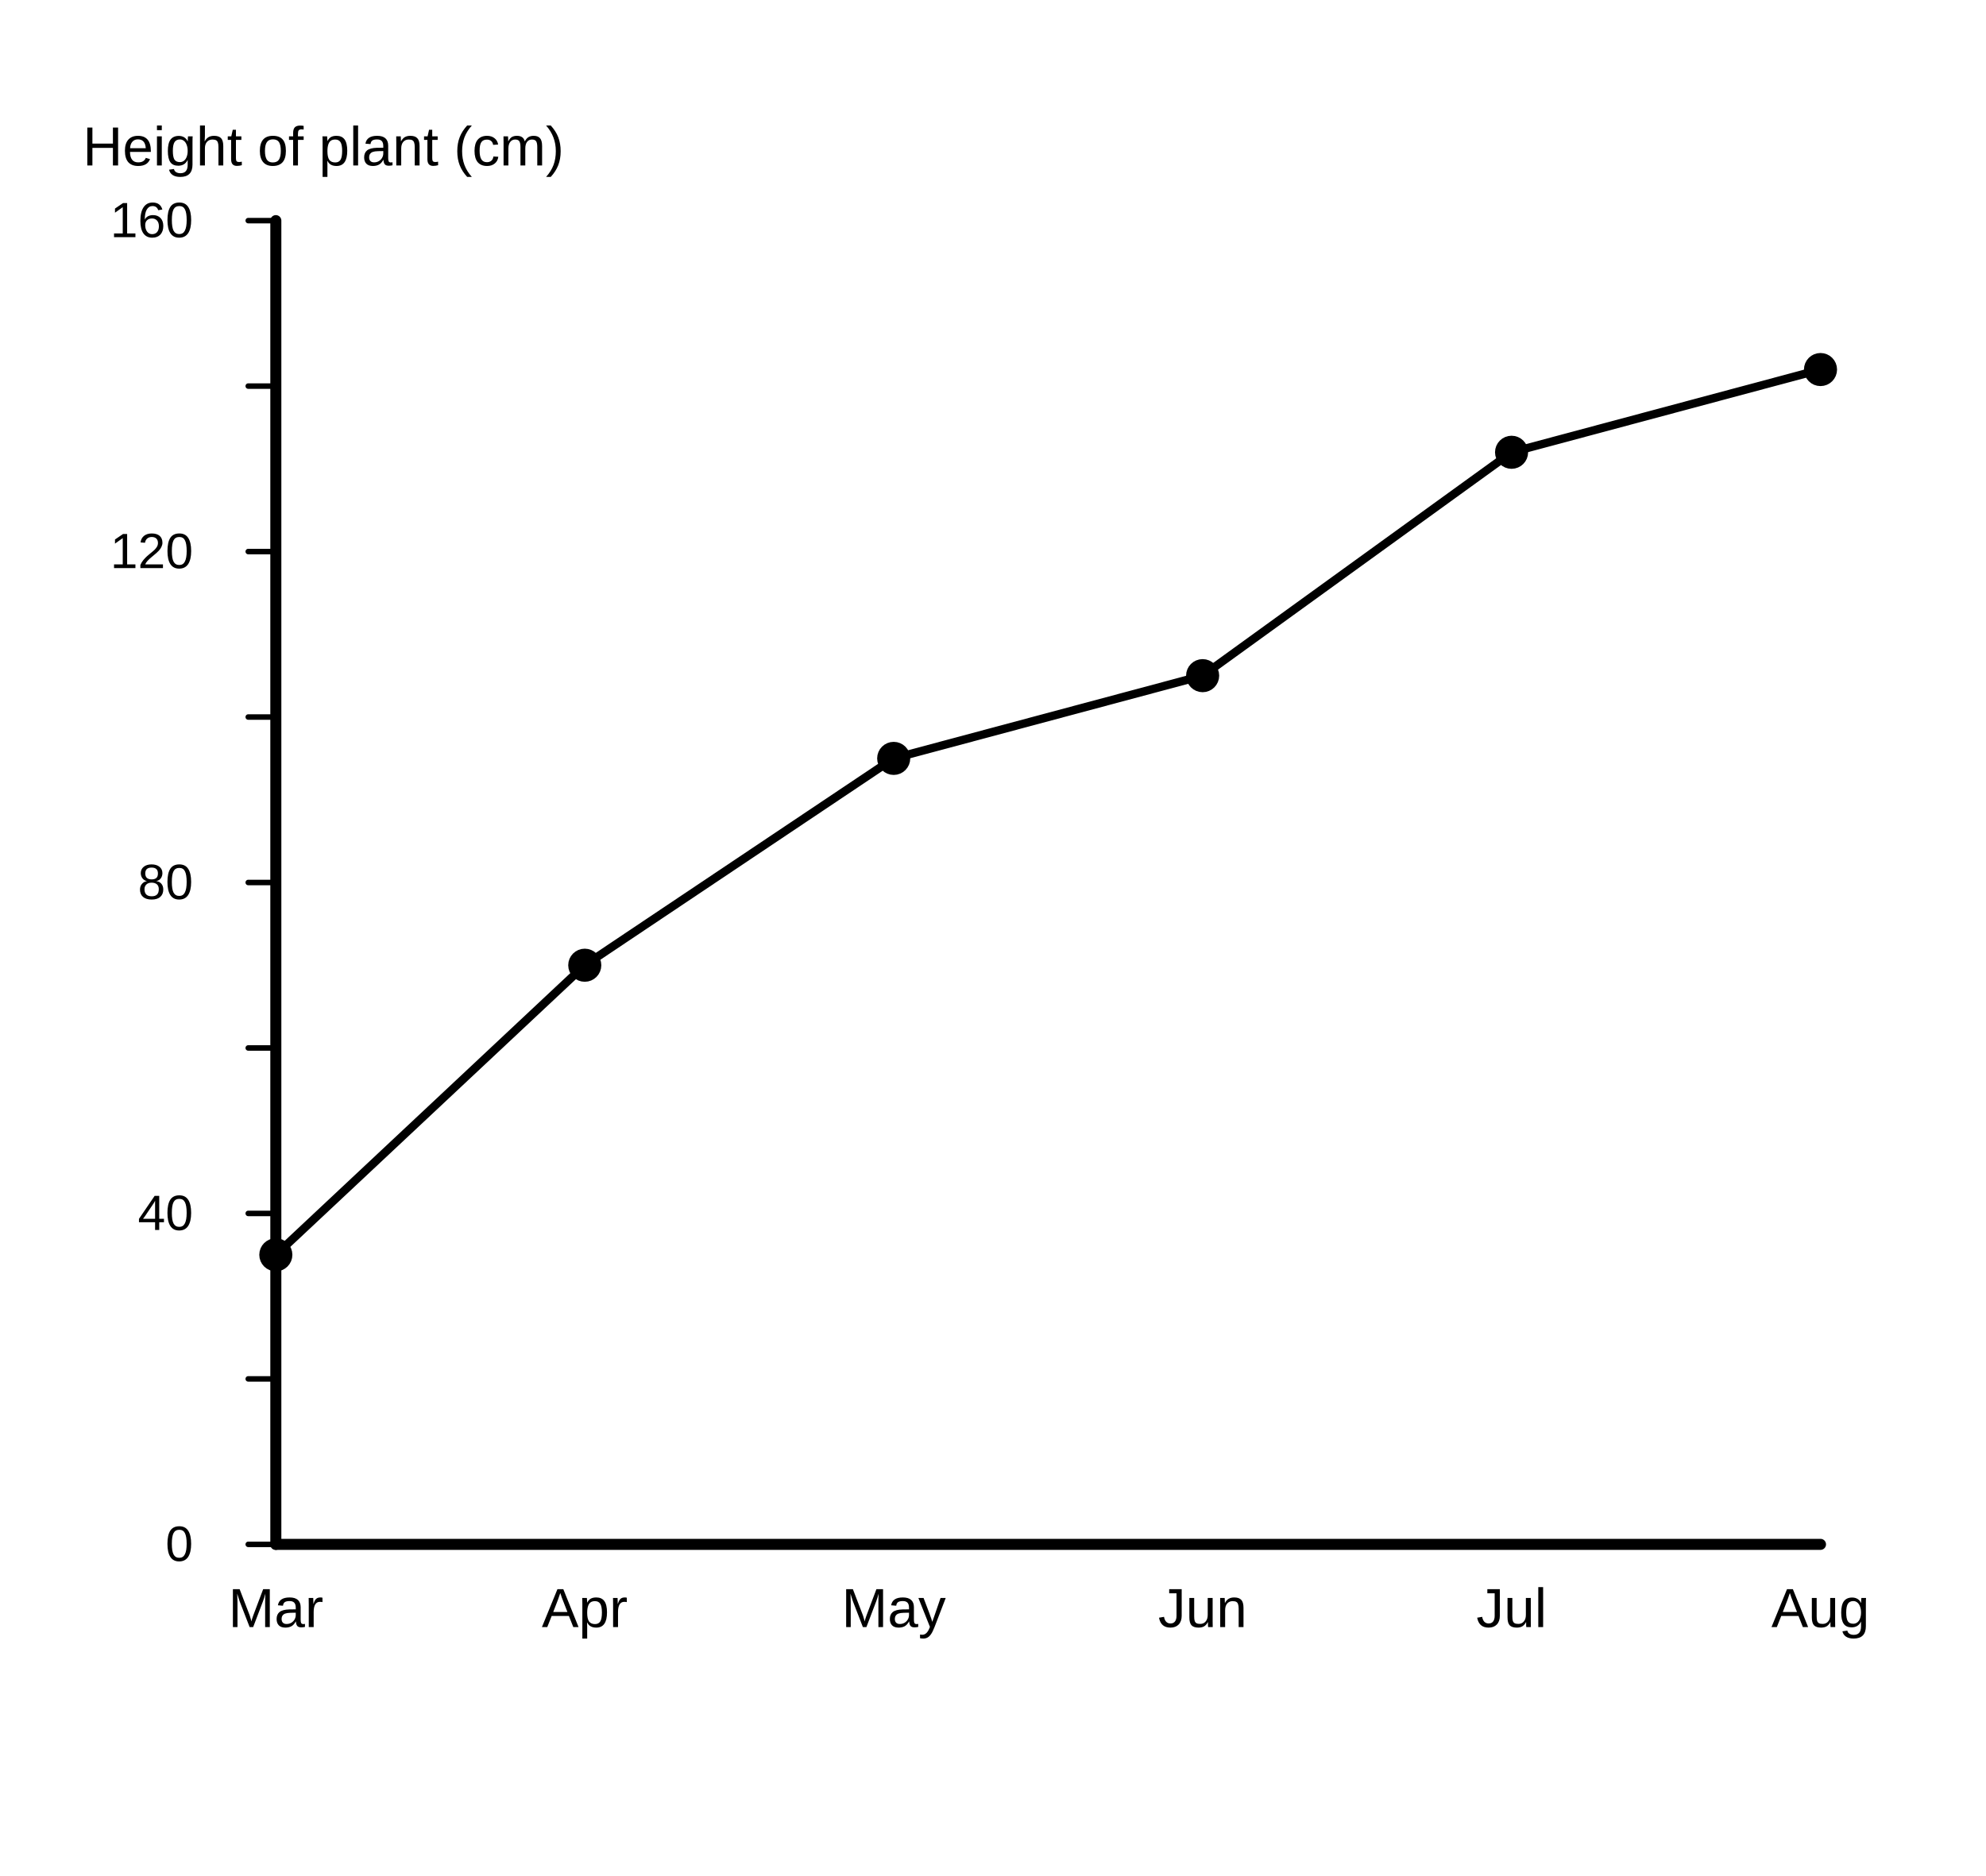
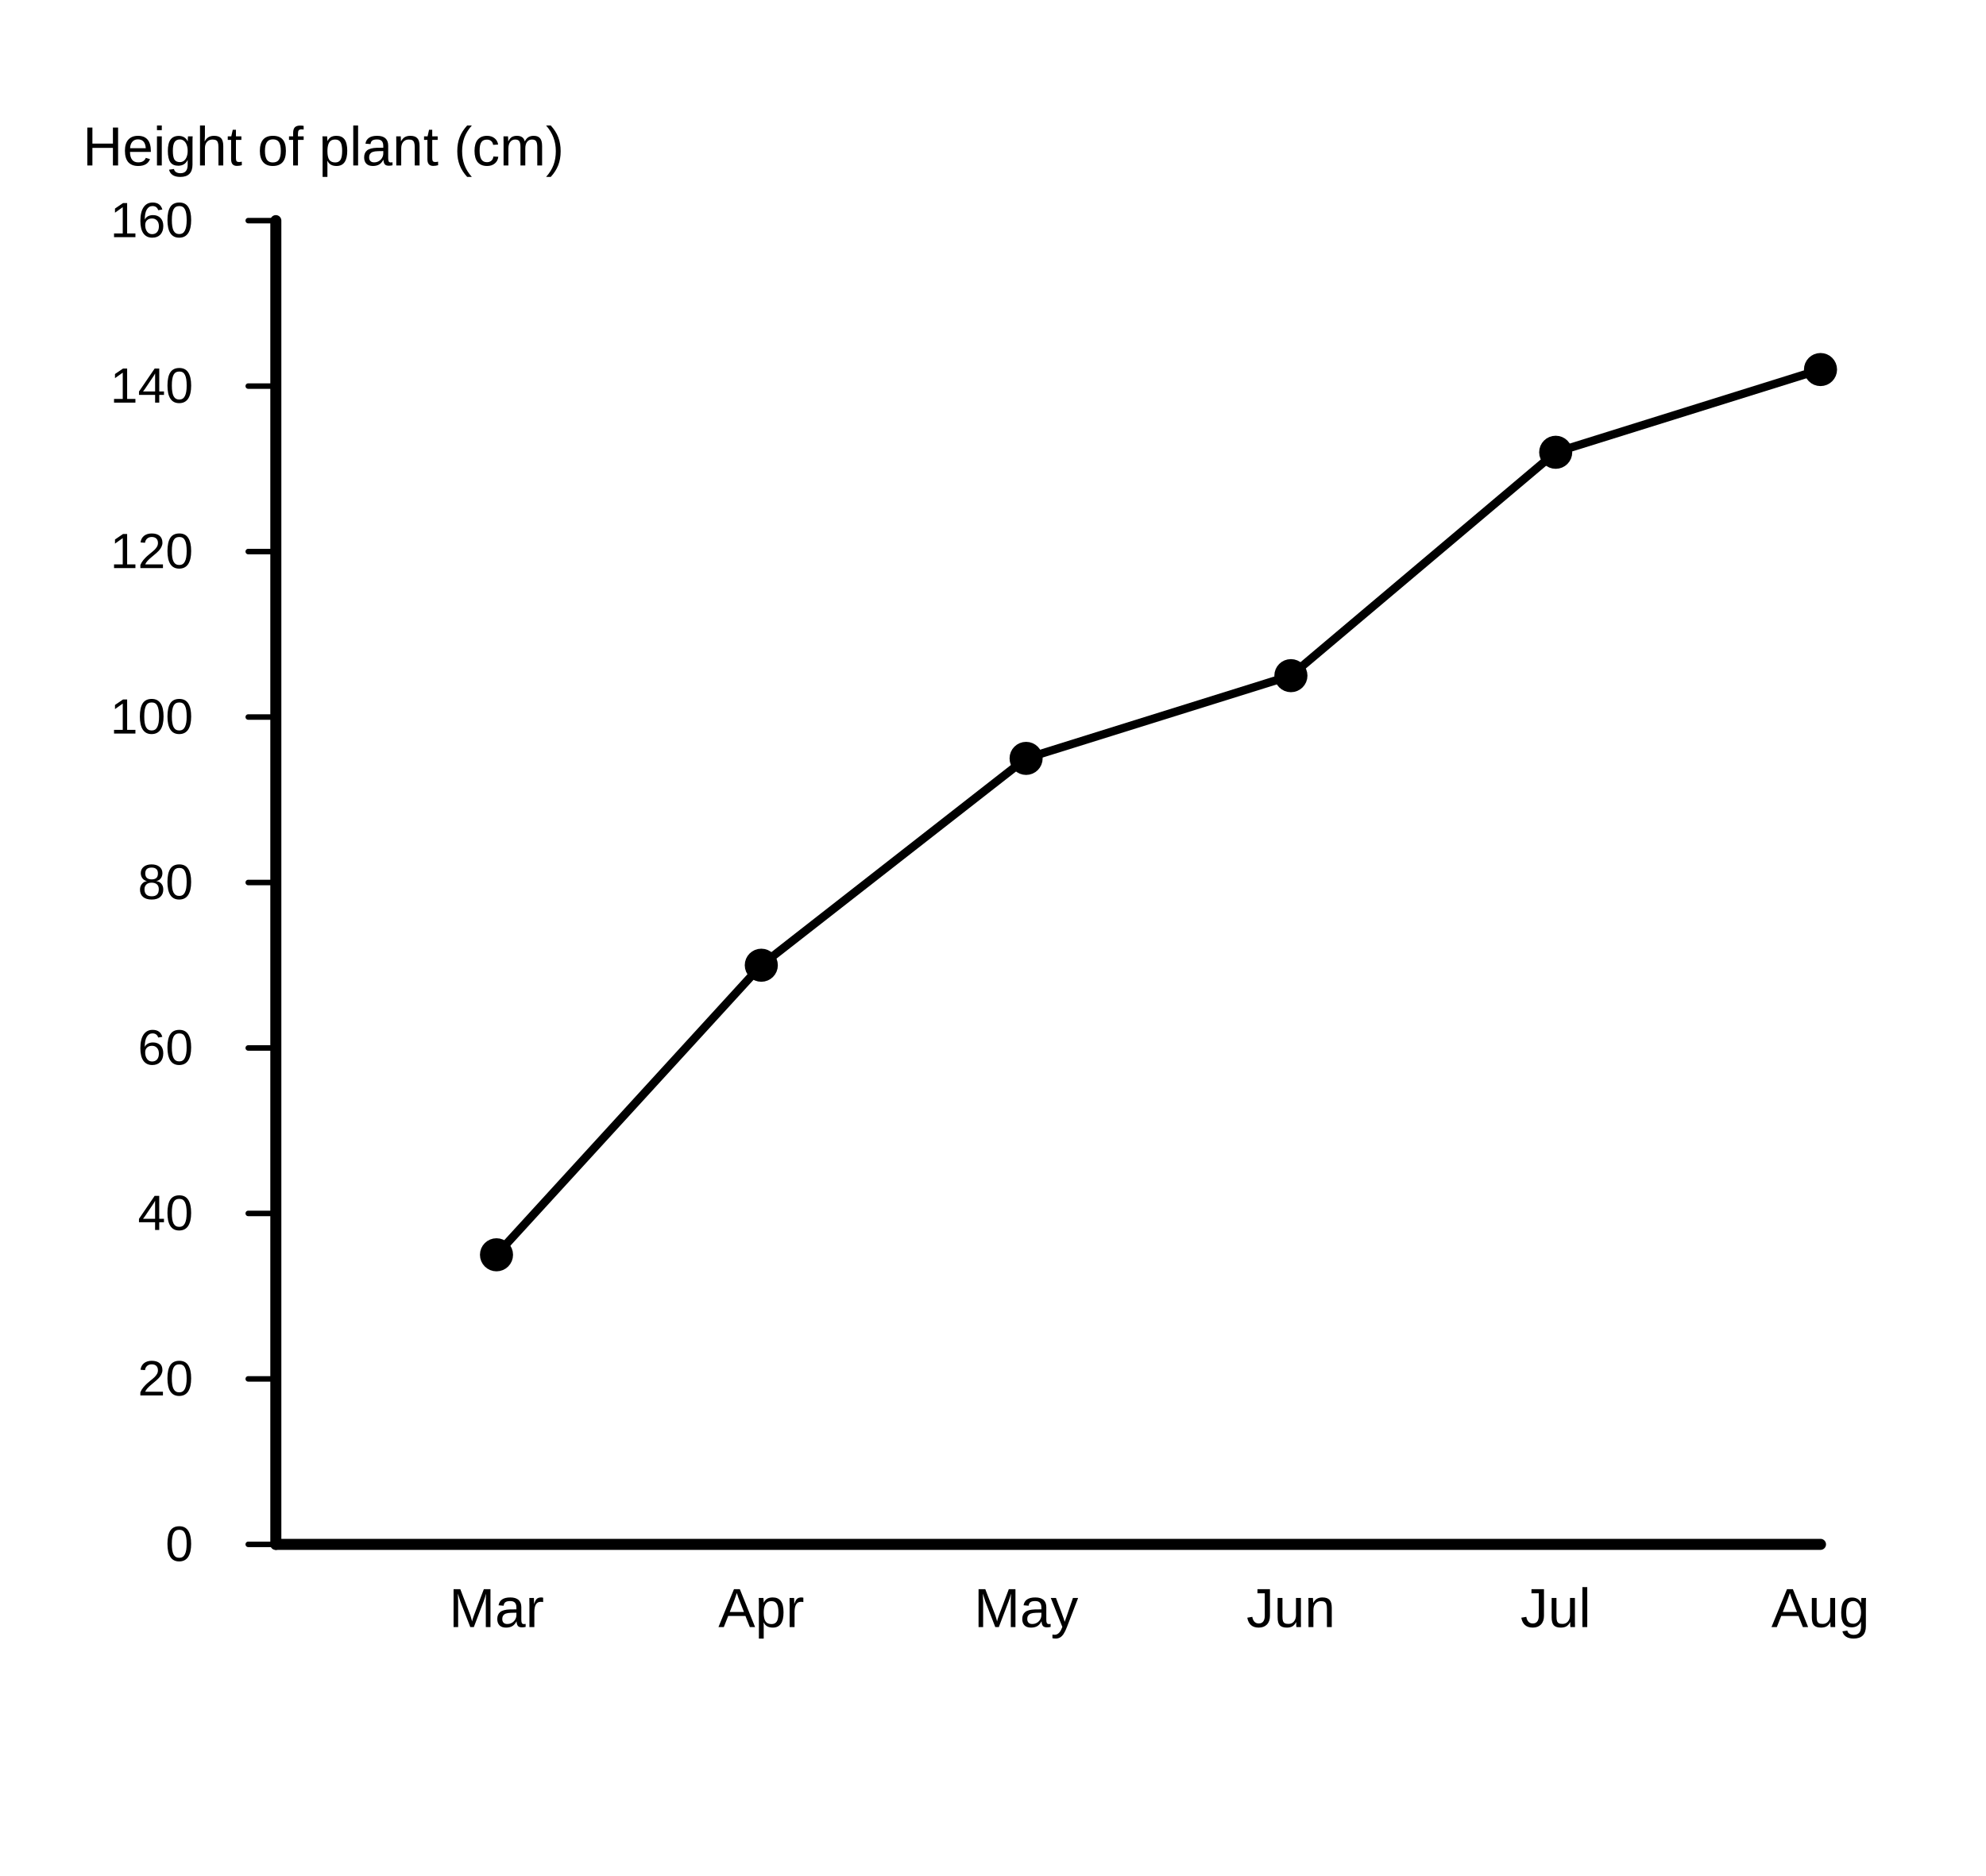
<svg xmlns="http://www.w3.org/2000/svg" width="360" height="340" viewBox="0 0 360 340">
  <defs>
    <style>
                .grid-line { stroke: #cccccc; stroke-width: 0.5; }
                .main-line { stroke: black; stroke-width: 2; fill: none; }
                .thin-line { stroke: black; stroke-width: 1; fill: none; }
                .label { font-family: Arial, sans-serif; font-size: 14px; }
                .label-small { font-family: Arial, sans-serif; font-size: 12px; }
                .shading { fill: #cccccc; }
                .angle-label { font-family: Arial, sans-serif; font-size: 11px; }
            </style>
  </defs>
  <line x1="50" y1="280" x2="50" y2="40" stroke="black" stroke-width="2" stroke-linecap="round" />
  <line x1="50" y1="280" x2="330" y2="280" stroke="black" stroke-width="2" stroke-linecap="round" />
  <text x="15" y="30" font-family="Arial, sans-serif" font-size="10" text-anchor="start" fill="black">Height of plant (cm)</text>
  <line x1="45" y1="280.0" x2="50" y2="280.0" stroke="black" stroke-width="1" stroke-linecap="round" />
  <text x="35" y="283.0" font-family="Arial, sans-serif" font-size="9" text-anchor="end" fill="black">0</text>
  <line x1="45" y1="250.0" x2="50" y2="250.0" stroke="black" stroke-width="1" stroke-linecap="round" />
+   <text x="35" y="253.0" font-family="Arial, sans-serif" font-size="9" text-anchor="end" fill="black">20</text>
  <line x1="45" y1="220.0" x2="50" y2="220.0" stroke="black" stroke-width="1" stroke-linecap="round" />
  <text x="35" y="223.0" font-family="Arial, sans-serif" font-size="9" text-anchor="end" fill="black">40</text>
  <line x1="45" y1="190.0" x2="50" y2="190.0" stroke="black" stroke-width="1" stroke-linecap="round" />
+   <text x="35" y="193.0" font-family="Arial, sans-serif" font-size="9" text-anchor="end" fill="black">60</text>
  <line x1="45" y1="160.0" x2="50" y2="160.0" stroke="black" stroke-width="1" stroke-linecap="round" />
  <text x="35" y="163.0" font-family="Arial, sans-serif" font-size="9" text-anchor="end" fill="black">80</text>
  <line x1="45" y1="130.0" x2="50" y2="130.0" stroke="black" stroke-width="1" stroke-linecap="round" />
+   <text x="35" y="133.0" font-family="Arial, sans-serif" font-size="9" text-anchor="end" fill="black">100</text>
  <line x1="45" y1="100.0" x2="50" y2="100.0" stroke="black" stroke-width="1" stroke-linecap="round" />
  <text x="35" y="103.0" font-family="Arial, sans-serif" font-size="9" text-anchor="end" fill="black">120</text>
  <line x1="45" y1="70.0" x2="50" y2="70.0" stroke="black" stroke-width="1" stroke-linecap="round" />
+   <text x="35" y="73.0" font-family="Arial, sans-serif" font-size="9" text-anchor="end" fill="black">140</text>
  <line x1="45" y1="40.0" x2="50" y2="40.0" stroke="black" stroke-width="1" stroke-linecap="round" />
  <text x="35" y="43.0" font-family="Arial, sans-serif" font-size="9" text-anchor="end" fill="black">160</text>
-   <circle cx="50.0" cy="227.5" r="2" fill="black" stroke="black" stroke-width="2" />
-   <text x="50.0" y="295" font-family="Arial, sans-serif" font-size="10" text-anchor="middle" fill="black">Mar</text>
-   <circle cx="106.0" cy="175.0" r="2" fill="black" stroke="black" stroke-width="2" />
-   <text x="106.0" y="295" font-family="Arial, sans-serif" font-size="10" text-anchor="middle" fill="black">Apr</text>
-   <circle cx="162.0" cy="137.5" r="2" fill="black" stroke="black" stroke-width="2" />
-   <text x="162.0" y="295" font-family="Arial, sans-serif" font-size="10" text-anchor="middle" fill="black">May</text>
-   <circle cx="218.0" cy="122.5" r="2" fill="black" stroke="black" stroke-width="2" />
-   <text x="218.0" y="295" font-family="Arial, sans-serif" font-size="10" text-anchor="middle" fill="black">Jun</text>
-   <circle cx="274.0" cy="82.0" r="2" fill="black" stroke="black" stroke-width="2" />
-   <text x="274.0" y="295" font-family="Arial, sans-serif" font-size="10" text-anchor="middle" fill="black">Jul</text>
-   <circle cx="330.0" cy="67.0" r="2" fill="black" stroke="black" stroke-width="2" />
-   <text x="330.0" y="295" font-family="Arial, sans-serif" font-size="10" text-anchor="middle" fill="black">Aug</text>
-   <line x1="50.0" y1="227.5" x2="106.0" y2="175.0" stroke="black" stroke-width="1.5" stroke-linecap="round" />
-   <line x1="106.0" y1="175.0" x2="162.0" y2="137.5" stroke="black" stroke-width="1.5" stroke-linecap="round" />
-   <line x1="162.0" y1="137.5" x2="218.0" y2="122.5" stroke="black" stroke-width="1.5" stroke-linecap="round" />
-   <line x1="218.0" y1="122.5" x2="274.0" y2="82.0" stroke="black" stroke-width="1.5" stroke-linecap="round" />
-   <line x1="274.0" y1="82.0" x2="330.0" y2="67.0" stroke="black" stroke-width="1.5" stroke-linecap="round" />
+   <circle cx="90" cy="227.5" r="2" fill="black" stroke="black" stroke-width="2" />
+   <text x="90" y="295" font-family="Arial, sans-serif" font-size="10" text-anchor="middle" fill="black">Mar</text>
+   <circle cx="138" cy="175.0" r="2" fill="black" stroke="black" stroke-width="2" />
+   <text x="138" y="295" font-family="Arial, sans-serif" font-size="10" text-anchor="middle" fill="black">Apr</text>
+   <circle cx="186" cy="137.5" r="2" fill="black" stroke="black" stroke-width="2" />
+   <text x="186" y="295" font-family="Arial, sans-serif" font-size="10" text-anchor="middle" fill="black">May</text>
+   <circle cx="234" cy="122.5" r="2" fill="black" stroke="black" stroke-width="2" />
+   <text x="234" y="295" font-family="Arial, sans-serif" font-size="10" text-anchor="middle" fill="black">Jun</text>
+   <circle cx="282" cy="82.0" r="2" fill="black" stroke="black" stroke-width="2" />
+   <text x="282" y="295" font-family="Arial, sans-serif" font-size="10" text-anchor="middle" fill="black">Jul</text>
+   <circle cx="330" cy="67.0" r="2" fill="black" stroke="black" stroke-width="2" />
+   <text x="330" y="295" font-family="Arial, sans-serif" font-size="10" text-anchor="middle" fill="black">Aug</text>
+   <line x1="90" y1="227.5" x2="138" y2="175.0" stroke="black" stroke-width="1.5" stroke-linecap="round" />
+   <line x1="138" y1="175.0" x2="186" y2="137.5" stroke="black" stroke-width="1.5" stroke-linecap="round" />
+   <line x1="186" y1="137.5" x2="234" y2="122.5" stroke="black" stroke-width="1.5" stroke-linecap="round" />
+   <line x1="234" y1="122.5" x2="282" y2="82.0" stroke="black" stroke-width="1.5" stroke-linecap="round" />
+   <line x1="282" y1="82.0" x2="330" y2="67.0" stroke="black" stroke-width="1.5" stroke-linecap="round" />
</svg>
